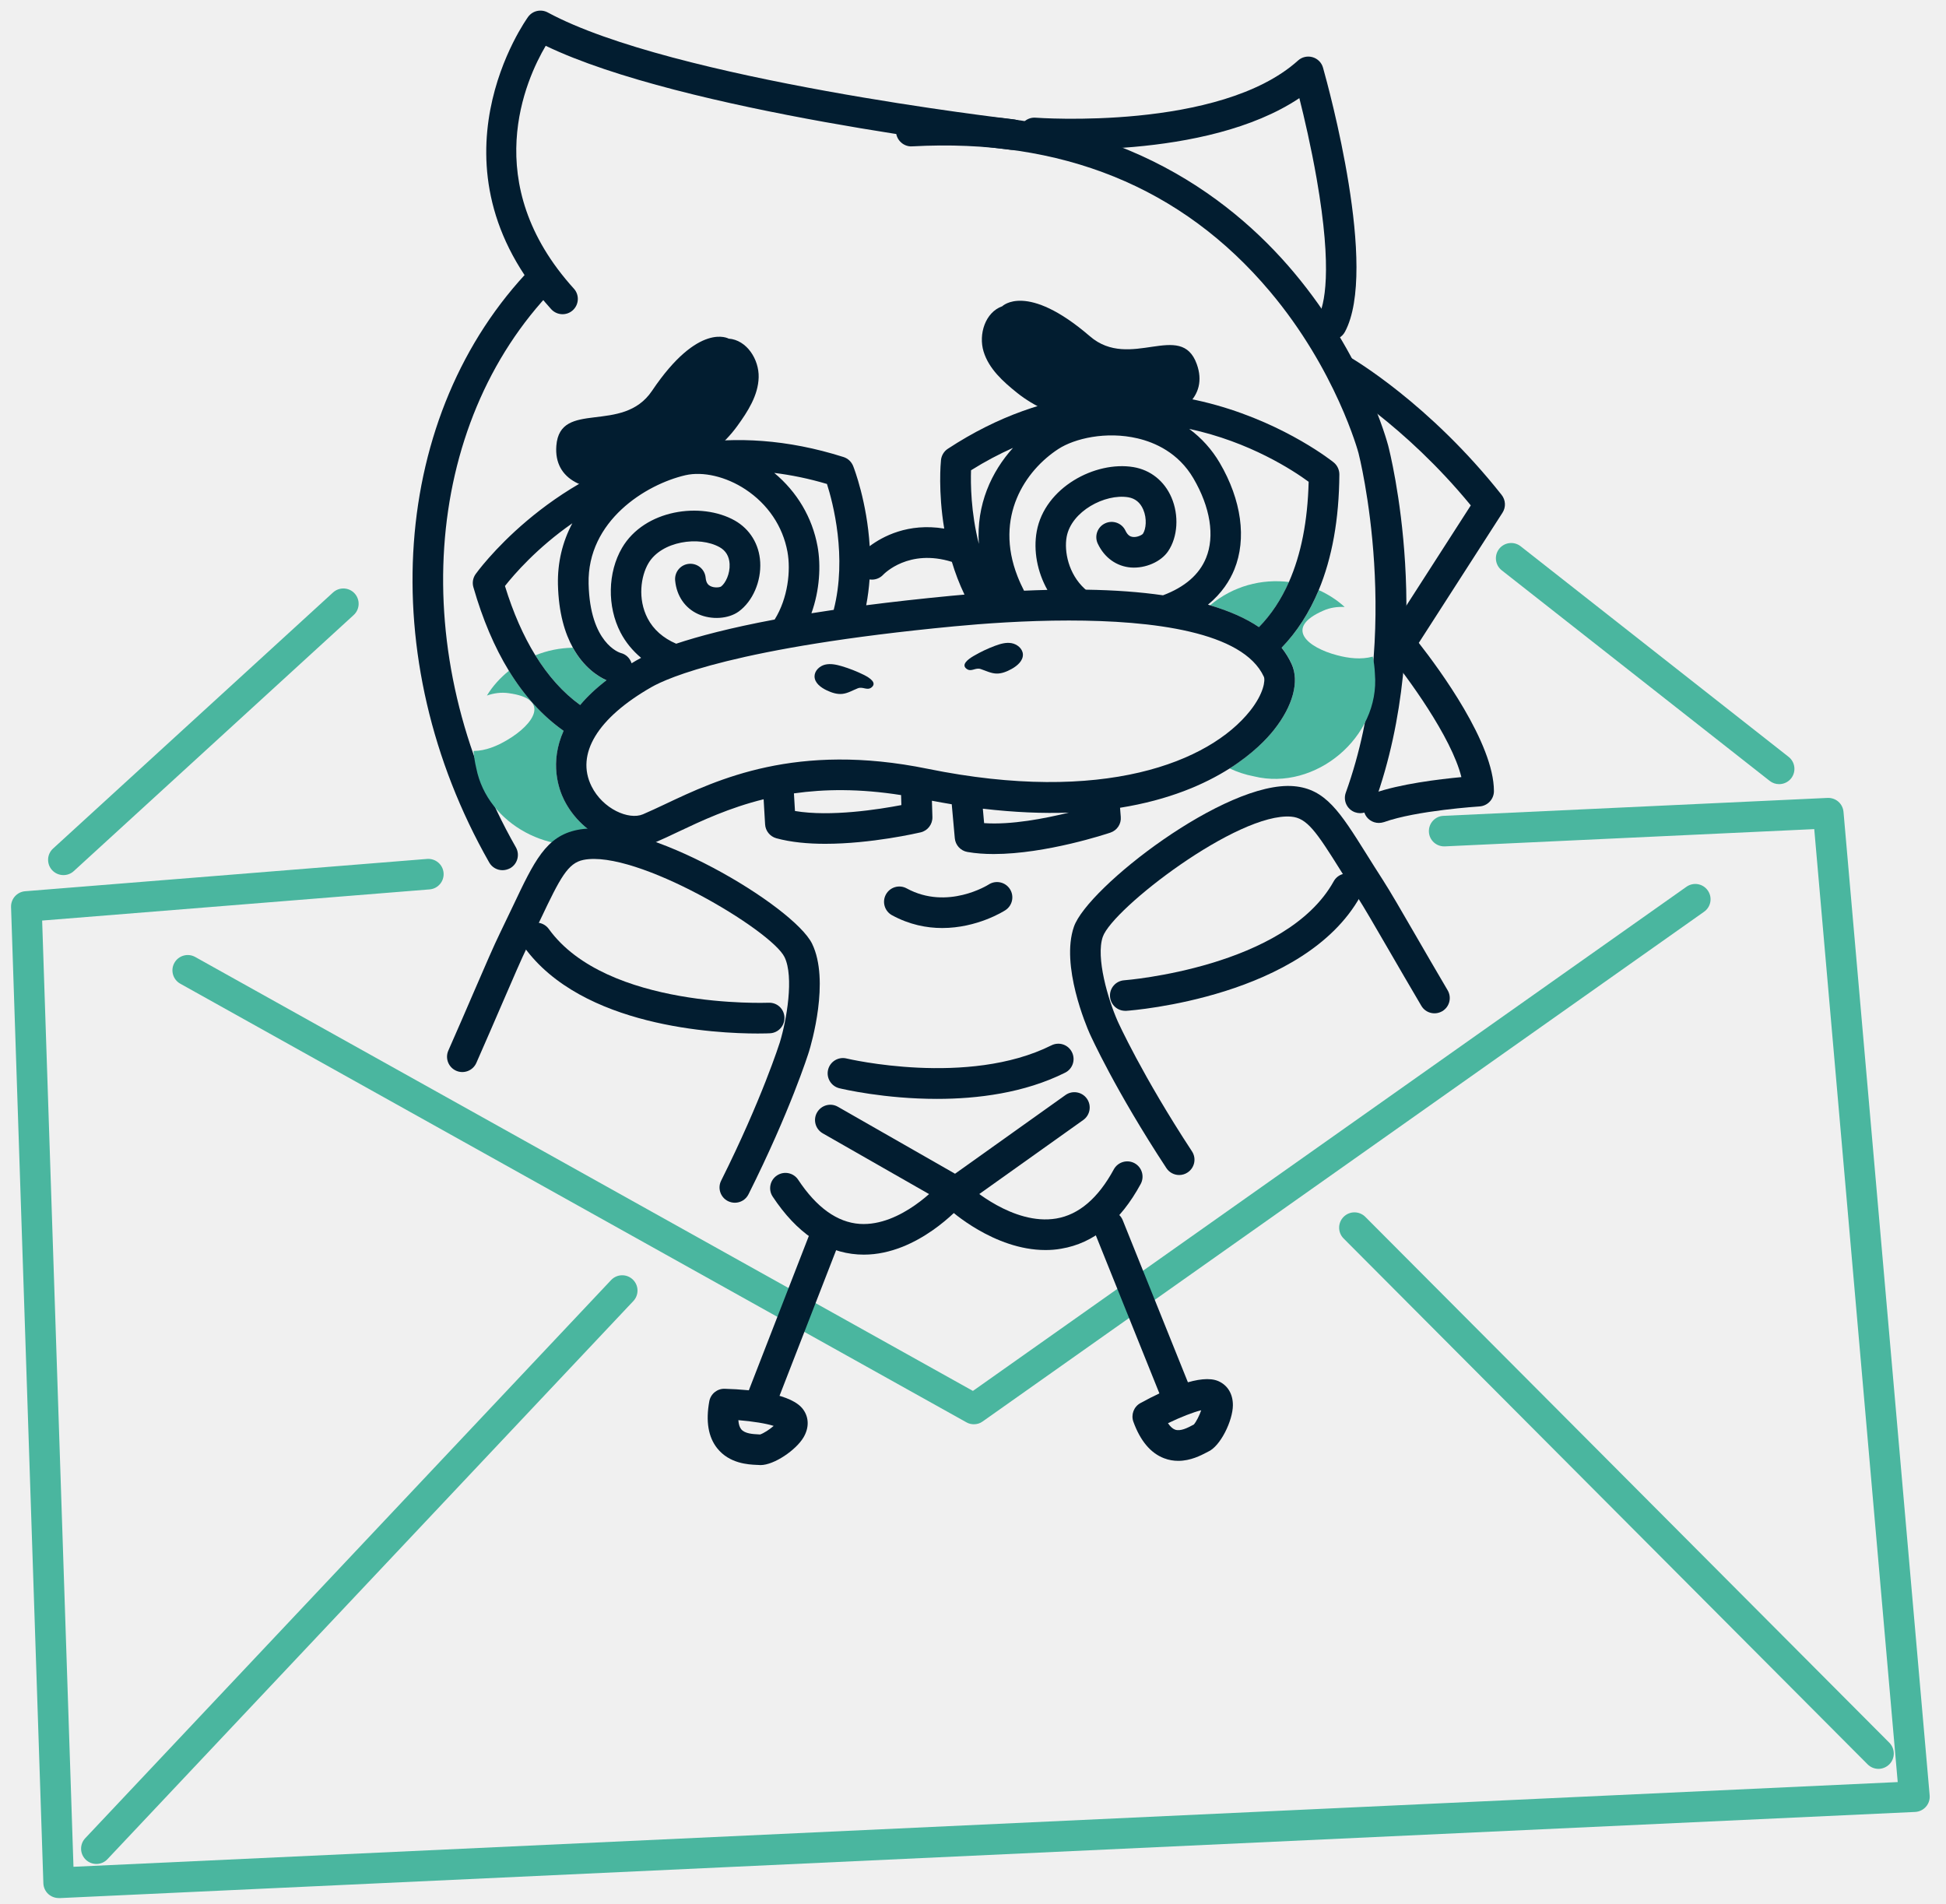
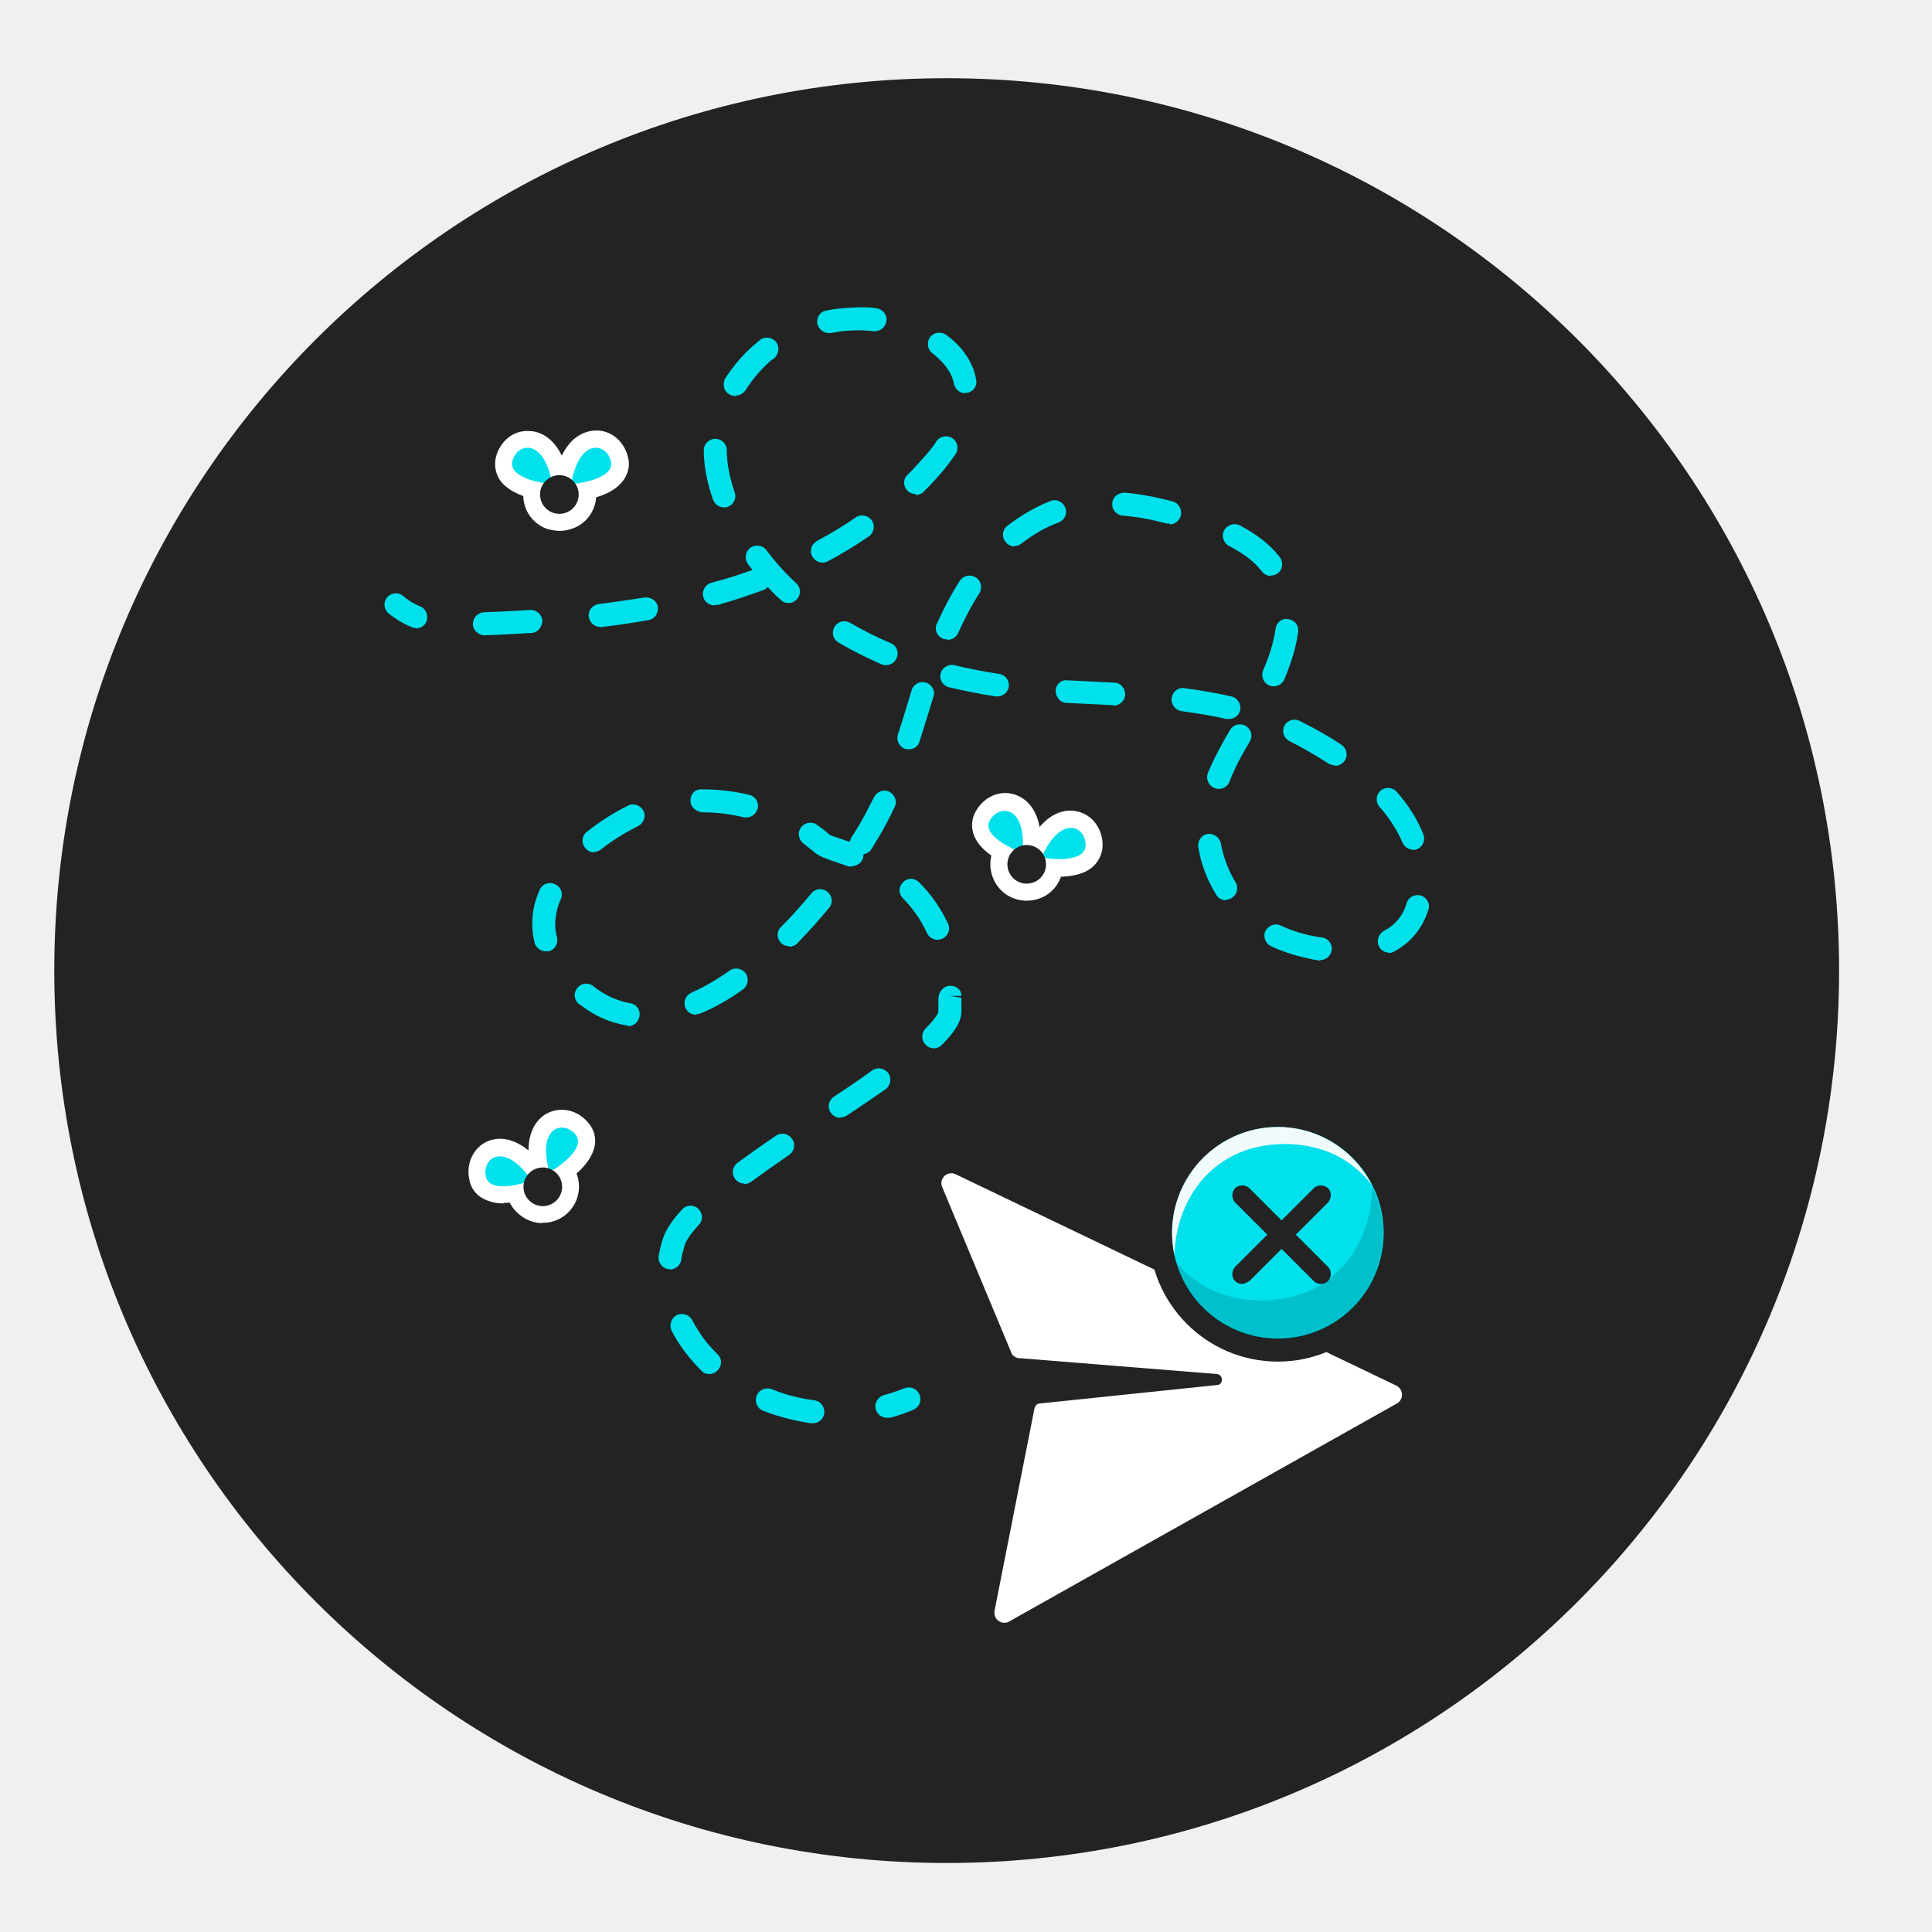
- <svg xmlns="http://www.w3.org/2000/svg" width="91" height="89" viewBox="0 0 91 89" fill="none">
-   <path d="M63.605 38.025C63.525 38.025 63.442 38.01 63.362 37.982C62.99 37.847 62.798 37.438 62.933 37.066C65.651 29.52 63.551 21.272 63.528 21.189C63.52 21.152 62.478 17.297 59.382 13.626C55.267 8.741 49.641 6.46 42.652 6.844C42.269 6.87 41.92 6.563 41.9 6.168C41.877 5.773 42.18 5.436 42.575 5.416C51.89 4.904 57.473 9.122 60.515 12.75C63.8 16.668 64.867 20.66 64.913 20.829C65.005 21.184 67.148 29.591 64.278 37.552C64.175 37.844 63.9 38.025 63.605 38.025Z" fill="#021D30" />
-   <path d="M23.498 40.692C23.249 40.692 23.009 40.563 22.877 40.331C17.437 30.776 18.255 19.335 24.863 12.51C25.138 12.227 25.59 12.218 25.876 12.493C26.159 12.768 26.168 13.22 25.893 13.506C19.726 19.876 18.997 30.616 24.125 39.624C24.319 39.968 24.199 40.406 23.856 40.6C23.738 40.66 23.618 40.692 23.498 40.692Z" fill="#021D30" />
-   <path d="M26.306 14.693C26.111 14.693 25.917 14.613 25.776 14.459C19.67 7.719 24.649 0.854 24.698 0.786C24.909 0.499 25.299 0.414 25.613 0.582C31.431 3.73 47.253 5.565 47.411 5.582C47.803 5.628 48.086 5.982 48.04 6.374C47.994 6.766 47.64 7.047 47.248 7.004C46.606 6.93 31.941 5.23 25.519 2.142C24.6 3.696 22.365 8.564 26.835 13.497C27.101 13.789 27.078 14.241 26.787 14.507C26.649 14.633 26.477 14.693 26.306 14.693Z" fill="#021D30" />
-   <path d="M30.492 18.273C29.107 20.334 26.185 18.665 26.016 20.846C25.767 24.091 32.057 23.253 34.475 19.924C34.97 19.241 35.454 18.491 35.477 17.647C35.5 16.802 34.916 15.895 34.074 15.835C34.074 15.835 32.675 15.028 30.492 18.273Z" fill="#021D30" />
-   <path d="M50.968 15.726C52.849 17.349 55.227 14.968 55.965 17.028C57.064 20.093 50.771 20.943 47.563 18.37C46.905 17.844 46.241 17.246 45.995 16.439C45.749 15.632 46.072 14.602 46.868 14.321C46.868 14.321 48.007 13.174 50.968 15.726Z" fill="#021D30" />
-   <path d="M26.378 37.401C26.132 36.906 25.685 35.669 26.358 34.176C25.371 33.477 24.518 32.539 23.8 31.366C23.396 31.692 23.041 32.078 22.769 32.525C23.093 32.413 23.433 32.364 23.777 32.413C25.797 32.679 24.947 33.878 23.731 34.596C23.253 34.883 22.712 35.111 22.145 35.117C22.166 35.377 22.206 35.647 22.271 35.918C22.795 38.577 25.857 40.142 28.338 39.284C27.534 38.92 26.804 38.259 26.378 37.401Z" fill="#4AB69F" />
-   <path d="M26.787 30.289C26.178 30.298 25.585 30.421 25.033 30.644C25.634 31.617 26.332 32.393 27.131 32.971C27.451 32.59 27.855 32.204 28.358 31.815C27.969 31.634 27.3 31.214 26.787 30.289Z" fill="#4AB69F" />
-   <path d="M64.294 31.508C64.283 31.228 64.249 30.959 64.194 30.704C63.651 30.853 63.067 30.784 62.529 30.641C61.164 30.286 60.016 29.368 61.882 28.555C62.2 28.412 62.54 28.366 62.881 28.383C62.52 28.054 62.108 27.791 61.667 27.593C61.233 28.638 60.657 29.537 59.933 30.286C60.119 30.524 60.277 30.776 60.4 31.045C60.772 31.855 60.466 33.005 59.581 34.121C59.249 34.542 58.588 35.24 57.498 35.932C57.85 36.098 58.231 36.227 58.64 36.304C61.507 37.008 64.546 34.47 64.294 31.508Z" fill="#4AB69F" />
-   <path d="M56.586 28.306C57.496 28.575 58.263 28.913 58.875 29.328C59.448 28.741 59.914 28.034 60.278 27.216C59.007 27.058 57.662 27.396 56.586 28.306Z" fill="#4AB69F" />
-   <path d="M59.579 34.124C60.463 33.008 60.772 31.858 60.397 31.048C60.274 30.779 60.117 30.527 59.931 30.289C60.655 29.54 61.23 28.638 61.665 27.597C62.292 26.088 62.618 24.283 62.632 22.185C62.632 21.971 62.538 21.765 62.372 21.627C62.289 21.558 53.815 14.756 44.323 20.986C44.143 21.103 44.026 21.298 44.003 21.513C43.991 21.621 43.865 22.981 44.154 24.718C42.463 24.44 41.264 25.093 40.669 25.539C40.543 23.476 39.942 21.905 39.896 21.793C39.816 21.593 39.653 21.438 39.447 21.372C36.788 20.528 34.402 20.425 32.31 20.749C32.112 20.763 31.918 20.786 31.729 20.832C31.62 20.857 31.509 20.889 31.397 20.92C25.553 22.222 22.28 26.79 22.237 26.852C22.114 27.03 22.076 27.253 22.137 27.459C22.569 28.964 23.124 30.267 23.796 31.365C24.515 32.539 25.37 33.48 26.355 34.175C25.685 35.669 26.129 36.906 26.375 37.401C26.801 38.259 27.531 38.92 28.335 39.281C28.77 39.475 29.225 39.584 29.669 39.584C30 39.584 30.324 39.524 30.624 39.398C30.968 39.252 31.331 39.08 31.715 38.897C32.813 38.377 34.101 37.773 35.709 37.375L35.778 38.548C35.795 38.854 36.007 39.115 36.302 39.198C36.992 39.387 37.787 39.458 38.588 39.458C40.743 39.458 42.924 38.952 43.05 38.923C43.382 38.846 43.611 38.545 43.602 38.205L43.579 37.444C43.894 37.504 44.203 37.558 44.506 37.609L44.649 39.198C44.678 39.518 44.918 39.782 45.236 39.839C45.622 39.907 46.04 39.936 46.469 39.936C48.919 39.936 51.786 38.983 51.927 38.934C52.239 38.829 52.439 38.528 52.41 38.199L52.376 37.773C54.671 37.406 56.328 36.677 57.495 35.938C58.586 35.246 59.247 34.545 59.579 34.124ZM61.196 22.529C61.15 24.366 60.841 25.931 60.274 27.213C59.911 28.034 59.444 28.741 58.872 29.325C58.26 28.91 57.492 28.572 56.583 28.303C56.551 28.295 56.522 28.283 56.488 28.275C57.143 27.737 57.515 27.136 57.721 26.629C58.305 25.196 58.056 23.381 57.038 21.644C56.666 21.012 56.185 20.48 55.61 20.056C58.443 20.66 60.486 22.008 61.196 22.529ZM49.497 20.992C50.244 20.508 51.721 20.151 53.2 20.5C54.001 20.689 55.103 21.166 55.807 22.368C56.597 23.716 56.814 25.073 56.399 26.088C56.082 26.87 55.401 27.456 54.385 27.837C53.315 27.682 52.113 27.594 50.776 27.574C50.759 27.559 50.739 27.545 50.722 27.531C49.964 26.835 49.755 25.785 49.88 25.101C50.101 23.908 51.672 23.075 52.759 23.253C53.083 23.307 53.32 23.499 53.46 23.825C53.644 24.251 53.592 24.744 53.443 24.964C53.398 25.015 53.177 25.138 52.962 25.107C52.865 25.093 52.739 25.047 52.628 24.812C52.459 24.454 52.032 24.306 51.675 24.474C51.317 24.643 51.165 25.07 51.337 25.427C51.649 26.083 52.216 26.486 52.888 26.538C53.566 26.586 54.293 26.269 54.625 25.776C55.077 25.107 55.14 24.097 54.78 23.261C54.448 22.491 53.801 21.976 53 21.842C51.22 21.547 48.856 22.792 48.481 24.844C48.315 25.751 48.51 26.75 48.979 27.585C48.621 27.594 48.258 27.605 47.886 27.622C47.783 27.419 47.68 27.202 47.583 26.953C46.492 24.171 47.935 22.005 49.497 20.992ZM45.408 21.991C46.069 21.576 46.724 21.232 47.371 20.943C46.366 22.056 45.648 23.596 45.774 25.433C45.396 23.951 45.388 22.597 45.408 21.991ZM40.663 27.096C40.7 27.102 40.737 27.104 40.775 27.104C40.966 27.104 41.158 27.027 41.298 26.878C41.35 26.824 42.497 25.645 44.512 26.274C44.664 26.781 44.858 27.296 45.102 27.805C44.898 27.823 44.695 27.84 44.489 27.86C43.027 28 41.705 28.149 40.506 28.303C40.583 27.897 40.634 27.494 40.663 27.096ZM38.671 22.631C38.949 23.504 39.621 26.046 38.986 28.518C38.626 28.57 38.276 28.624 37.944 28.678C38.331 27.599 38.394 26.449 38.231 25.55C37.984 24.197 37.272 23.001 36.205 22.114C36.994 22.211 37.816 22.377 38.671 22.631ZM32.052 22.222C32.874 22.034 33.95 22.285 34.857 22.883C35.907 23.576 36.605 24.612 36.823 25.799C36.986 26.686 36.846 27.974 36.225 28.97C34.13 29.362 32.653 29.757 31.62 30.101C31.014 29.84 30.558 29.442 30.284 28.916C29.809 28.003 29.969 26.944 30.318 26.346C30.93 25.299 32.693 25.05 33.655 25.59C33.941 25.751 34.098 26.014 34.118 26.369C34.144 26.83 33.927 27.276 33.712 27.433C33.652 27.465 33.406 27.505 33.211 27.402C33.125 27.356 33.02 27.27 32.997 27.01C32.959 26.618 32.613 26.329 32.215 26.366C31.823 26.403 31.534 26.752 31.572 27.147C31.64 27.868 32.035 28.441 32.653 28.718C33.271 28.996 34.064 28.944 34.545 28.595C35.197 28.12 35.601 27.19 35.549 26.283C35.501 25.447 35.066 24.741 34.359 24.34C32.785 23.456 30.141 23.822 29.088 25.619C28.415 26.77 28.387 28.361 29.016 29.574C29.256 30.035 29.583 30.43 29.98 30.762C29.897 30.805 29.823 30.845 29.76 30.882C29.683 30.927 29.611 30.971 29.534 31.016C29.462 30.784 29.279 30.596 29.027 30.535C28.967 30.518 27.588 30.083 27.525 27.299C27.454 24.36 30.195 22.652 32.052 22.222ZM27.13 32.968C26.332 32.393 25.634 31.614 25.033 30.641C24.472 29.731 23.997 28.652 23.613 27.402C24.04 26.861 25.107 25.622 26.764 24.469C26.297 25.344 26.069 26.312 26.091 27.333C26.123 28.661 26.412 29.608 26.79 30.287C27.302 31.211 27.971 31.634 28.361 31.809C27.854 32.201 27.448 32.587 27.13 32.968ZM37.175 37.924L37.126 37.1C38.548 36.897 40.194 36.874 42.137 37.18L42.151 37.647C41.107 37.847 38.84 38.205 37.175 37.924ZM46.02 38.491L45.96 37.816C47.442 37.99 48.779 38.042 49.983 37.999C48.856 38.276 47.288 38.58 46.02 38.491ZM43.379 35.95C37.24 34.696 33.546 36.448 31.102 37.604C30.73 37.778 30.381 37.944 30.063 38.079C29.408 38.356 28.189 37.833 27.66 36.765C26.916 35.263 27.937 33.575 30.467 32.129C31.202 31.709 34.393 30.264 44.627 29.288C45.96 29.162 47.923 29.016 49.983 29.016C53.881 29.016 58.128 29.531 59.101 31.646C59.172 31.8 59.109 32.416 58.46 33.237C56.548 35.644 51.583 37.621 43.379 35.95Z" fill="#021D30" />
-   <path d="M40.748 32.15C41.02 31.941 40.7 31.709 40.394 31.557C40.064 31.394 39.721 31.259 39.369 31.154C39.114 31.079 38.843 31.019 38.585 31.079C38.327 31.142 38.09 31.363 38.09 31.626C38.09 31.932 38.382 32.15 38.659 32.281C38.888 32.39 39.143 32.476 39.395 32.447C39.647 32.419 39.873 32.281 40.11 32.187C40.345 32.092 40.545 32.304 40.748 32.15Z" fill="#021D30" />
-   <path d="M45.217 31.288C44.931 31.099 45.234 30.845 45.532 30.673C45.85 30.487 46.182 30.329 46.525 30.201C46.774 30.109 47.04 30.029 47.301 30.075C47.561 30.121 47.813 30.324 47.833 30.587C47.853 30.893 47.575 31.131 47.309 31.28C47.086 31.403 46.84 31.506 46.588 31.497C46.333 31.486 46.099 31.365 45.858 31.285C45.618 31.205 45.429 31.428 45.217 31.288Z" fill="#021D30" />
-   <path d="M62.263 15.895C62.149 15.895 62.034 15.869 61.926 15.809C61.577 15.623 61.448 15.188 61.634 14.842C61.934 14.281 62.326 12.69 61.571 8.36C61.31 6.869 60.987 5.484 60.761 4.589C56.38 7.519 48.67 6.958 48.321 6.932C47.926 6.901 47.635 6.558 47.663 6.163C47.694 5.768 48.038 5.47 48.433 5.504C48.519 5.51 57.038 6.128 60.701 2.829C60.884 2.663 61.142 2.606 61.379 2.674C61.617 2.743 61.803 2.929 61.868 3.166C62.137 4.122 64.461 12.59 62.893 15.517C62.764 15.758 62.518 15.895 62.263 15.895Z" fill="#021D30" />
-   <path d="M64.477 38.482C64.185 38.482 63.908 38.302 63.805 38.01C63.67 37.638 63.865 37.229 64.237 37.094C65.444 36.66 67.302 36.436 68.338 36.339C67.88 34.468 65.779 31.614 64.912 30.561C64.715 30.321 64.695 29.98 64.864 29.72L68.778 23.633C65.665 19.841 62.408 17.936 62.377 17.918C62.033 17.721 61.916 17.283 62.113 16.943C62.311 16.599 62.749 16.482 63.089 16.679C63.241 16.765 66.835 18.86 70.221 23.144C70.409 23.384 70.427 23.716 70.261 23.974L66.346 30.063C67.31 31.294 69.86 34.754 69.86 36.994C69.86 37.372 69.565 37.684 69.188 37.71C69.159 37.713 66.24 37.899 64.723 38.442C64.64 38.468 64.557 38.482 64.477 38.482Z" fill="#021D30" />
-   <path d="M44.06 43.396C43.333 43.396 42.529 43.241 41.713 42.798C41.367 42.609 41.238 42.174 41.427 41.828C41.616 41.481 42.051 41.353 42.397 41.542C44.306 42.583 46.215 41.373 46.234 41.361C46.566 41.147 47.01 41.241 47.225 41.573C47.439 41.905 47.345 42.349 47.013 42.563C46.938 42.612 45.697 43.396 44.06 43.396Z" fill="#021D30" />
-   <path d="M2.743 88.756C2.563 88.756 2.391 88.687 2.257 88.567C2.117 88.438 2.034 88.255 2.028 88.066L0.517 42.414C0.505 42.034 0.795 41.707 1.175 41.676L19.973 40.165C20.368 40.136 20.712 40.428 20.743 40.82C20.775 41.215 20.48 41.559 20.088 41.59L1.971 43.047L3.436 87.294L88.742 83.333L84.839 38.771L67.566 39.578C67.171 39.595 66.836 39.292 66.819 38.897C66.802 38.502 67.105 38.167 67.5 38.15L85.46 37.312C85.852 37.297 86.172 37.581 86.207 37.964L90.236 83.954C90.253 84.149 90.19 84.341 90.061 84.487C89.933 84.632 89.75 84.721 89.555 84.73L2.78 88.759C2.766 88.756 2.755 88.756 2.743 88.756Z" fill="#4AB69F" />
-   <path d="M34.364 56.242C34.255 56.242 34.147 56.216 34.044 56.168C33.689 55.99 33.546 55.561 33.723 55.209C35.621 51.414 36.456 48.776 36.465 48.75C36.788 47.697 37.134 45.679 36.688 44.758C36.081 43.505 29.737 39.71 27.279 40.211C26.555 40.36 26.2 41.038 25.281 42.978C25.095 43.37 24.889 43.802 24.657 44.277C24.397 44.81 23.999 45.734 23.493 46.904C23.132 47.737 22.723 48.69 22.274 49.706C22.113 50.066 21.69 50.23 21.329 50.069C20.969 49.909 20.806 49.486 20.966 49.125C21.412 48.115 21.822 47.168 22.179 46.338C22.692 45.15 23.098 44.212 23.373 43.648C23.602 43.178 23.805 42.752 23.988 42.366C24.984 40.265 25.53 39.106 26.993 38.809C30.123 38.168 37.126 42.383 37.976 44.131C38.814 45.857 37.933 48.839 37.83 49.174C37.795 49.288 36.957 51.941 35.002 55.847C34.879 56.096 34.628 56.242 34.364 56.242Z" fill="#021D30" />
-   <path d="M35.432 48.329C33.492 48.329 27.21 48.029 24.503 44.277C24.272 43.957 24.346 43.51 24.664 43.279C24.984 43.047 25.431 43.121 25.662 43.439C28.367 47.19 35.861 46.89 35.936 46.89C36.339 46.87 36.666 47.176 36.683 47.571C36.7 47.966 36.397 48.301 36.002 48.318C35.956 48.321 35.753 48.329 35.432 48.329Z" fill="#021D30" />
-   <path d="M55.141 54.946C54.909 54.946 54.68 54.831 54.543 54.622C52.145 50.971 51.003 48.432 50.955 48.327C50.811 48.003 49.59 45.147 50.219 43.336C50.857 41.499 57.313 36.488 60.501 36.763C61.989 36.889 62.667 37.973 63.904 39.945C64.132 40.308 64.382 40.709 64.665 41.147C65.005 41.676 65.52 42.563 66.17 43.688C66.622 44.469 67.137 45.359 67.695 46.306C67.896 46.647 67.784 47.085 67.444 47.285C67.103 47.485 66.665 47.374 66.465 47.033C65.904 46.083 65.386 45.187 64.931 44.403C64.29 43.296 63.783 42.42 63.46 41.919C63.174 41.476 62.919 41.069 62.69 40.703C61.551 38.883 61.119 38.251 60.381 38.188C57.886 37.976 52.028 42.489 51.57 43.805C51.235 44.772 51.816 46.736 52.262 47.746C52.271 47.769 53.41 50.29 55.739 53.838C55.957 54.167 55.865 54.611 55.533 54.828C55.413 54.908 55.276 54.946 55.141 54.946Z" fill="#021D30" />
-   <path d="M52.62 47.268C52.248 47.268 51.936 46.982 51.907 46.604C51.879 46.209 52.176 45.869 52.568 45.84C52.643 45.834 60.126 45.245 62.367 41.213C62.558 40.866 62.993 40.743 63.34 40.935C63.686 41.127 63.809 41.562 63.617 41.908C60.999 46.618 53.009 47.245 52.671 47.268C52.654 47.268 52.637 47.268 52.62 47.268Z" fill="#021D30" />
-   <path d="M45.542 66.601C45.421 66.601 45.301 66.573 45.192 66.51L8.431 46C8.085 45.808 7.962 45.37 8.154 45.027C8.346 44.681 8.783 44.558 9.127 44.749L45.496 65.042L78.863 41.467C79.186 41.238 79.633 41.316 79.859 41.639C80.088 41.962 80.01 42.409 79.687 42.635L45.951 66.47C45.834 66.558 45.688 66.601 45.542 66.601Z" fill="#4AB69F" />
-   <path d="M4.507 87.162C4.329 87.162 4.155 87.097 4.017 86.968C3.728 86.696 3.717 86.244 3.986 85.958L28.576 59.859C28.848 59.57 29.3 59.559 29.586 59.828C29.875 60.099 29.887 60.552 29.618 60.838L5.027 86.936C4.887 87.088 4.696 87.162 4.507 87.162Z" fill="#4AB69F" />
-   <path d="M87.841 82.715C87.658 82.715 87.475 82.644 87.334 82.503L62.83 57.913C62.552 57.633 62.552 57.18 62.833 56.9C63.113 56.622 63.565 56.622 63.846 56.903L88.35 81.493C88.628 81.774 88.628 82.226 88.347 82.506C88.204 82.644 88.021 82.715 87.841 82.715Z" fill="#4AB69F" />
-   <path d="M43.817 51.386C41.35 51.386 39.39 50.922 39.249 50.888C38.866 50.793 38.631 50.407 38.723 50.024C38.815 49.64 39.204 49.403 39.587 49.497C39.644 49.511 45.262 50.834 49.168 48.882C49.523 48.704 49.952 48.847 50.127 49.202C50.304 49.557 50.161 49.986 49.806 50.161C47.906 51.111 45.711 51.386 43.817 51.386Z" fill="#021D30" />
-   <path d="M44.703 56.448C44.58 56.448 44.46 56.416 44.349 56.354L38.474 52.997C38.13 52.799 38.01 52.364 38.207 52.021C38.405 51.678 38.84 51.557 39.183 51.755L44.66 54.886L49.826 51.205C50.146 50.977 50.596 51.051 50.825 51.374C51.053 51.695 50.979 52.144 50.656 52.373L45.118 56.316C44.995 56.402 44.849 56.448 44.703 56.448Z" fill="#021D30" />
-   <path d="M40.396 58.669C40.305 58.669 40.21 58.666 40.116 58.66C38.594 58.56 37.254 57.65 36.133 55.956C35.915 55.627 36.004 55.183 36.336 54.965C36.665 54.748 37.108 54.837 37.326 55.169C38.184 56.465 39.152 57.16 40.205 57.232C42.139 57.358 43.893 55.406 43.913 55.386C44.174 55.089 44.626 55.06 44.924 55.32C45.221 55.581 45.253 56.03 44.992 56.328C44.904 56.425 42.917 58.669 40.396 58.669Z" fill="#021D30" />
-   <path d="M48.89 58.454C46.484 58.454 44.441 56.594 44.346 56.508C44.057 56.239 44.037 55.787 44.306 55.498C44.575 55.209 45.024 55.189 45.316 55.455C45.336 55.475 47.377 57.321 49.394 56.98C50.447 56.803 51.354 56.03 52.084 54.682C52.273 54.336 52.708 54.207 53.054 54.393C53.401 54.582 53.529 55.014 53.343 55.363C52.39 57.12 51.14 58.139 49.626 58.391C49.377 58.437 49.131 58.454 48.89 58.454Z" fill="#021D30" />
-   <path d="M35.642 66.097C35.556 66.097 35.467 66.083 35.381 66.049C35.012 65.906 34.832 65.491 34.975 65.122L37.911 57.57C38.054 57.2 38.469 57.017 38.838 57.163C39.207 57.306 39.388 57.721 39.244 58.09L36.308 65.642C36.197 65.926 35.928 66.097 35.642 66.097Z" fill="#021D30" />
-   <path d="M54.943 65.763C54.66 65.763 54.391 65.594 54.279 65.314L51.174 57.593C51.026 57.226 51.206 56.809 51.572 56.663C51.938 56.514 52.356 56.694 52.502 57.06L55.607 64.781C55.756 65.147 55.576 65.565 55.209 65.711C55.123 65.746 55.032 65.763 54.943 65.763Z" fill="#021D30" />
-   <path d="M2.966 40.921C2.771 40.921 2.579 40.843 2.436 40.689C2.17 40.397 2.19 39.945 2.482 39.679L15.574 27.705C15.866 27.439 16.318 27.459 16.584 27.751C16.85 28.043 16.83 28.495 16.538 28.761L3.449 40.735C3.312 40.861 3.14 40.921 2.966 40.921Z" fill="#4AB69F" />
-   <path d="M83.197 36.668C83.042 36.668 82.887 36.619 82.756 36.516L70.225 26.669C69.915 26.426 69.861 25.977 70.104 25.665C70.348 25.356 70.797 25.301 71.109 25.544L83.64 35.392C83.949 35.635 84.003 36.084 83.76 36.396C83.617 36.576 83.408 36.668 83.197 36.668Z" fill="#4AB69F" />
-   <path d="M35.561 68.51C35.527 68.51 35.495 68.507 35.464 68.504C35.447 68.501 35.418 68.501 35.384 68.501C35.003 68.484 34.11 68.444 33.538 67.723C33.12 67.199 32.997 66.458 33.169 65.525C33.232 65.179 33.544 64.927 33.896 64.942C35.283 64.984 37.044 65.188 37.561 65.912C37.836 66.295 37.839 66.773 37.57 67.222C37.221 67.806 36.202 68.51 35.561 68.51ZM34.528 66.409C34.539 66.596 34.585 66.739 34.66 66.833C34.828 67.045 35.232 67.062 35.45 67.073C35.484 67.076 35.515 67.076 35.544 67.079C35.71 67.025 35.993 66.842 36.179 66.678C35.822 66.564 35.201 66.464 34.528 66.409Z" fill="#021D30" />
-   <path d="M55.1 68.312C54.886 68.312 54.66 68.278 54.431 68.189C53.804 67.949 53.323 67.374 53 66.484C52.88 66.152 53.02 65.78 53.329 65.611C54.545 64.944 56.168 64.226 56.98 64.587C57.41 64.778 57.656 65.188 57.653 65.711C57.65 66.427 57.072 67.634 56.488 67.886C56.471 67.895 56.448 67.906 56.417 67.923C56.168 68.052 55.681 68.312 55.1 68.312ZM54.617 66.552C54.723 66.707 54.831 66.807 54.943 66.85C55.195 66.947 55.552 66.758 55.744 66.656C55.776 66.638 55.801 66.624 55.827 66.613C55.942 66.481 56.093 66.18 56.171 65.946C55.81 66.032 55.221 66.261 54.617 66.552Z" fill="#021D30" />
+ <svg xmlns="http://www.w3.org/2000/svg" width="42" height="42" fill="none" viewBox="0 0 42 42">
+   <path fill="#232323" d="M20.58 40.5c10.715 0 19.4-8.686 19.4-19.4 0-10.714-8.685-19.4-19.4-19.4-10.714 0-19.4 8.686-19.4 19.4 0 10.714 8.686 19.4 19.4 19.4Z" />
+   <path fill="#fff" d="m22.1 29.52 4.35.35c.15.01.15.24 0 .24l-3.84.4c-.06 0-.1.04-.12.1l-.87 4.41c-.03.17.14.31.3.24l8.43-4.74a.22.22 0 0 0 0-.4l-9.59-4.6a.216.216 0 0 0-.28.28L22 29.44s.06.07.1.07v.01Z" />
+   <path fill="#00E1EC" d="M9.03 13.65s-.06 0-.09-.02c-.19-.08-.35-.18-.5-.3a.251.251 0 0 1-.02-.35c.09-.1.25-.11.35-.02.1.09.22.16.36.22.13.05.19.2.14.33-.04.1-.13.15-.23.15l-.01-.01Zm8.63 17.29h-.03c-.35-.05-.7-.14-1.04-.27a.254.254 0 0 1-.14-.33c.05-.13.2-.19.33-.14.29.12.6.2.92.24.14.02.23.14.22.28-.02.13-.12.22-.25.22h-.01Zm-2.24-1.07c-.06 0-.13-.02-.17-.07-.27-.27-.49-.56-.65-.87a.263.263 0 0 1 .11-.34.26.26 0 0 1 .34.11c.14.27.32.52.55.74.1.1.1.25 0 .35a.25.25 0 0 1-.18.08Zm-.85-2.28h-.04a.251.251 0 0 1-.21-.29c.02-.12.05-.25.09-.37.06-.19.2-.4.42-.64.09-.1.25-.11.35-.01.1.09.11.25.01.35-.21.23-.29.37-.31.46-.03.1-.06.2-.07.3-.02.12-.13.21-.25.21l.01-.01Zm1.61-1.86c-.08 0-.15-.04-.2-.1a.253.253 0 0 1 .05-.35c.26-.19.54-.39.84-.59.11-.08.27-.05.35.07.08.11.05.27-.07.35-.29.2-.56.39-.82.58a.27.27 0 0 1-.15.05v-.01Zm2.09-1.43a.26.26 0 0 1-.21-.11.248.248 0 0 1 .07-.35c.29-.19.57-.38.83-.57.11-.08.27-.05.35.06.08.11.05.27-.06.35-.26.18-.55.38-.84.57a.23.23 0 0 1-.14.04v.01Zm2.03-1.51a.25.25 0 0 1-.18-.08.25.25 0 0 1 0-.35c.27-.27.28-.37.28-.37v-.28c0-.14.11-.28.25-.28s.25.08.25.22h-.25l.25.04v.32c-.01.21-.15.43-.43.71-.05.05-.11.07-.17.07Zm-6.65-.5h-.04c-.35-.06-.67-.2-.96-.42l-.06-.04a.243.243 0 0 1-.04-.35c.08-.11.24-.13.35-.04l.05.04c.23.17.48.28.75.33.14.02.23.15.2.29-.02.12-.13.21-.25.21v-.02Zm1.48-.23c-.1 0-.19-.06-.23-.15-.05-.13 0-.27.13-.33.27-.12.55-.28.83-.48.11-.08.27-.05.35.06.08.11.05.27-.06.35-.31.22-.62.4-.92.52-.03.01-.07.02-.1.02v.01Zm13.58-1.18h-.04c-.37-.06-.74-.17-1.04-.31-.12-.06-.18-.21-.12-.33.06-.12.21-.18.33-.12.25.12.58.22.9.26.14.02.23.15.21.28-.02.12-.12.21-.25.21l.01.01Zm1.49-.17c-.09 0-.18-.05-.22-.13a.26.26 0 0 1 .1-.34c.25-.13.42-.33.5-.61.04-.13.18-.2.31-.16.13.04.21.18.16.31-.13.41-.38.71-.75.91-.04.02-.08.03-.12.03l.02-.01Zm-18.34-.03c-.11 0-.21-.08-.24-.19-.03-.13-.05-.27-.05-.4 0-.25.05-.5.16-.74.05-.13.2-.19.33-.13.13.05.19.2.13.33-.08.18-.12.37-.12.54 0 .1.01.19.04.29.03.13-.05.27-.18.3h-.07Zm5.3-.11c-.06 0-.13-.02-.18-.07-.1-.1-.1-.26 0-.35.23-.23.45-.48.66-.73.09-.11.25-.12.35-.03.11.09.12.25.03.35-.22.27-.46.53-.69.77-.05.05-.11.07-.18.07l.01-.01Zm3.22-.14c-.1 0-.19-.06-.23-.15-.13-.28-.3-.53-.52-.75-.1-.1-.1-.25 0-.35.1-.1.25-.1.35 0 .26.26.47.56.63.9.06.13 0 .27-.13.33-.03.01-.07.02-.1.02Zm6.27-.86c-.08 0-.17-.04-.21-.12-.2-.32-.33-.67-.39-1.03-.02-.14.07-.27.2-.29.13-.02.26.07.29.2.05.29.16.59.32.85.07.12.03.27-.08.34-.04.02-.08.04-.13.04v.01Zm-8.14-.73s-.06 0-.08-.01a7.71 7.71 0 0 1-.26-.09c-.21-.07-.35-.12-.45-.2-.08-.07-.16-.13-.25-.2a.255.255 0 0 1-.06-.35c.08-.11.24-.14.35-.06.1.07.19.14.28.22.03.02.17.06.28.1.05.02.1.03.16.05 0-.04.02-.08.04-.11.11-.17.21-.34.3-.51.06-.12.12-.23.18-.35.06-.12.21-.18.33-.12.12.06.18.21.12.33-.06.13-.12.25-.19.38-.09.17-.2.35-.31.53-.04.07-.11.11-.18.12 0 .03 0 .06-.01.09a.26.26 0 0 1-.24.17l-.01.01Zm-5.59-.31c-.07 0-.15-.03-.2-.1a.243.243 0 0 1 .04-.35c.28-.22.59-.42.9-.57.12-.06.27 0 .33.12s0 .27-.12.33c-.28.14-.56.31-.81.51-.05.04-.1.05-.15.05l.01.01Zm17.8-.06c-.1 0-.19-.06-.23-.15-.11-.26-.28-.53-.5-.78-.09-.1-.08-.26.02-.35.1-.09.26-.08.35.02.26.29.45.6.58.92.05.13 0 .27-.13.33-.03.01-.07.02-.1.02l.01-.01Zm-14.48-.7h-.06c-.29-.07-.59-.11-.89-.11-.14 0-.28-.11-.28-.25s.09-.25.22-.25h.05c.34 0 .68.04 1.01.12.13.03.22.17.18.3-.03.11-.13.19-.24.19h.01Zm10.25-.62s-.06 0-.09-.02a.254.254 0 0 1-.14-.33c.14-.34.32-.66.48-.93.07-.12.22-.16.34-.09.12.07.16.22.09.34-.15.25-.32.55-.44.87-.04.1-.13.16-.23.16h-.01Zm2.53-.51s-.09-.01-.14-.04c-.26-.17-.55-.34-.85-.49a.248.248 0 0 1-.11-.33c.06-.12.21-.17.33-.11.32.16.63.33.91.52.12.08.15.23.07.35a.26.26 0 0 1-.21.11v-.01Zm-9.26-.35s-.05 0-.08-.01c-.13-.04-.2-.18-.16-.32.07-.2.13-.4.19-.6l.11-.36c.04-.13.18-.2.31-.16.13.04.21.18.16.31l-.11.36c-.06.2-.13.41-.19.61-.03.11-.13.17-.24.17h.01Zm6.96-.66h-.06c-.29-.07-.61-.12-.97-.17a.256.256 0 0 1-.22-.28c.02-.14.13-.24.28-.22.38.05.71.11 1.02.18.13.03.22.17.19.3-.03.12-.13.19-.24.19Zm-2.51-.3h-.01l-1.01-.05c-.14 0-.24-.13-.24-.26 0-.14.12-.25.26-.23l1.01.05c.14 0 .24.12.24.26 0 .13-.12.24-.25.24v-.01Zm-2.52-.19h-.04c-.34-.05-.68-.12-1.02-.2-.13-.03-.22-.17-.18-.3.03-.13.17-.21.3-.18.32.08.64.14.97.19.14.02.23.15.21.28-.02.12-.12.21-.25.21h.01Zm6-.22s-.07 0-.1-.02a.253.253 0 0 1-.13-.33c.14-.32.23-.62.27-.9.02-.14.14-.24.28-.21.14.02.23.14.21.28-.04.32-.15.67-.3 1.03-.04.09-.13.15-.23.15Zm-8.43-.46s-.07 0-.1-.02c-.32-.14-.64-.3-.93-.47a.247.247 0 0 1-.09-.34c.07-.12.22-.16.34-.09.28.16.57.31.88.44.13.05.19.2.13.33-.04.09-.13.15-.23.15Zm1.33-.56s-.07 0-.1-.02a.24.24 0 0 1-.12-.33c.15-.33.32-.65.49-.92.08-.12.23-.15.35-.08.12.07.15.23.08.35-.17.26-.32.55-.46.86-.04.09-.13.15-.23.15l-.01-.01Zm-10.06-.09c-.13 0-.25-.11-.25-.24 0-.14.1-.25.24-.26.33-.01.67-.03 1-.05.14-.01.26.1.27.23 0 .14-.1.26-.23.27-.34.02-.68.04-1.02.05h-.01Zm2.52-.18c-.12 0-.23-.09-.25-.22-.02-.14.08-.26.22-.28.33-.04.66-.09.99-.14.13-.02.27.07.29.2.02.14-.07.27-.2.29-.34.06-.67.11-1.01.15h-.04Zm2.48-.47c-.11 0-.21-.07-.24-.18-.04-.13.04-.27.17-.31.1-.03.19-.05.29-.08.21-.06.41-.13.61-.2-.03-.04-.07-.08-.1-.13a.253.253 0 0 1 .05-.35c.11-.08.27-.06.35.05.19.25.41.5.65.72.1.09.11.25.01.35-.09.1-.25.11-.35.01-.1-.09-.19-.18-.28-.28-.03.03-.06.06-.1.07-.23.08-.45.16-.68.23l-.3.09h-.07l-.01.01Zm12.1-.64c-.07 0-.15-.03-.2-.1-.16-.21-.4-.39-.71-.55a.257.257 0 0 1-.11-.34c.07-.12.22-.17.34-.11.38.2.66.42.87.69.08.11.07.27-.04.35-.05.04-.1.05-.15.05v.01Zm-9.75-.29a.26.26 0 0 1-.22-.13c-.07-.12-.02-.27.1-.34.3-.16.58-.33.84-.51.11-.08.27-.05.35.06.08.11.05.27-.06.35-.28.19-.57.37-.89.54-.04.02-.08.03-.12.03Zm4.18-.35c-.07 0-.15-.03-.2-.1a.243.243 0 0 1 .04-.35c.3-.23.61-.41.94-.54.13-.05.27.02.32.15.05.13-.02.27-.15.32-.28.1-.55.26-.81.46-.05.04-.1.05-.16.05l.02.01Zm3.36-.5h-.06c-.34-.09-.66-.15-.95-.17a.248.248 0 0 1-.23-.27c.01-.14.13-.23.27-.23.33.03.66.09 1.04.19.13.03.21.17.18.31-.03.11-.13.19-.24.19l-.01-.02Zm-9.68-.35c-.1 0-.2-.06-.24-.17-.13-.37-.2-.73-.2-1.07 0-.14.11-.25.25-.25s.25.11.25.25c0 .28.06.59.17.91.05.13-.02.27-.15.32-.03.01-.06.01-.08.01Zm4.17-.29c-.06 0-.13-.02-.18-.07-.1-.1-.1-.26 0-.35.15-.14.28-.3.42-.45.07-.09.15-.18.21-.28.08-.11.23-.14.35-.06.11.08.14.23.06.35-.08.11-.16.22-.24.32-.14.17-.29.33-.45.49-.05.05-.11.07-.18.07l.01-.02Zm-3.93-2.13s-.09-.01-.13-.04c-.12-.07-.15-.23-.08-.35.2-.31.44-.58.73-.81.1-.1.25-.09.35 0 .1.1.09.26 0 .36a.18.18 0 0 1-.07.05c-.2.17-.41.4-.57.66-.05.07-.13.12-.21.12l-.02.01Zm5.01-.06c-.12 0-.22-.08-.25-.2a.864.864 0 0 0-.07-.21c-.08-.16-.21-.31-.4-.46a.253.253 0 0 1-.05-.35c.08-.11.24-.13.35-.05.26.19.44.41.55.65.05.1.08.21.1.32.03.14-.06.27-.2.29h-.05l.02.01Zm-2.97-1.31c-.12 0-.22-.08-.25-.2-.03-.14.06-.27.2-.29.23-.05.47-.06.7-.07.13 0 .25 0 .38.02.14.02.24.14.22.28-.02.14-.14.23-.28.22a2.88 2.88 0 0 0-.92.04h-.05Zm1.26 23.58c-.11 0-.21-.07-.24-.18-.04-.13.04-.27.17-.31.15-.04.3-.09.45-.15.13-.05.27 0 .33.14.05.13 0 .27-.14.33-.17.07-.34.13-.5.17h-.07Z" />
+   <path fill="#232323" d="M27.78 29.6c-1.55 0-2.8-1.26-2.8-2.8 0-1.54 1.26-2.8 2.8-2.8 1.54 0 2.8 1.26 2.8 2.8 0 1.54-1.26 2.8-2.8 2.8Zm0-4.6c-.99 0-1.8.81-1.8 1.8s.81 1.8 1.8 1.8 1.8-.81 1.8-1.8-.81-1.8-1.8-1.8Z" />
+   <path fill="#00E1EC" d="M27.78 29.1a2.3 2.3 0 1 0 0-4.6 2.3 2.3 0 0 0 0 4.6Z" />
+   <path fill="#F1FBFC" d="M27.93 24.87c.87 0 1.49.37 1.89.89a2.285 2.285 0 0 0-2.04-1.26 2.3 2.3 0 0 0-2.25 2.78c.04-1.22.84-2.41 2.41-2.41h-.01Z" />
+   <path fill="#05DBDB" d="M29.83 25.78c0 1.25-.81 2.49-2.41 2.49-.83 0-1.44-.34-1.85-.83.28.96 1.15 1.67 2.2 1.67a2.3 2.3 0 0 0 2.3-2.3c0-.37-.09-.71-.25-1.02l.01-.01Z" style="mix-blend-mode:multiply" />
+   <path fill="#232323" d="M27 27.91c-.06 0-.11-.02-.15-.06-.08-.08-.08-.22 0-.31l1.71-1.71a.23.23 0 0 1 .31 0c.08.08.08.22 0 .31l-1.71 1.71s-.1.06-.15.06H27Z" />
+   <path fill="#232323" d="M28.71 27.91c-.06 0-.11-.02-.15-.06l-1.71-1.71a.23.23 0 0 1 0-.31.23.23 0 0 1 .31 0l1.71 1.71c.08.08.08.22 0 .31a.22.22 0 0 1-.15.06h-.01Z" />
+   <path fill="#fff" d="M22.24 18.88h-.03c-.03 0-.06 0-.09-.02-.04 0-.09 0-.13-.03-.16-.06-.68-.29-.82-.68a.608.608 0 0 1 .04-.51c.18-.32.52-.47.84-.37.2.06.65.3.57 1.27-.02.2-.18.35-.37.35l-.01-.01Z" />
+   <path fill="#fff" d="M23.01 19.05c-.13 0-.25-.01-.31-.02-.05 0-.09-.02-.13-.04-.03 0-.06-.02-.09-.03a.372.372 0 0 1-.18-.5c.41-.88.92-.87 1.12-.82.32.07.55.37.55.73 0 .18-.08.35-.21.47-.2.18-.51.22-.75.22v-.01Z" />
+   <path fill="#fff" d="M22.32 19.58c-.15 0-.3-.04-.44-.13a.8.8 0 0 1-.22-1.1c.25-.36.74-.46 1.1-.22a.8.8 0 0 1 .22 1.1c-.15.23-.4.35-.66.35Zm-10.44-8.69h-.04c-.17-.02-.73-.11-.97-.45a.635.635 0 0 1-.09-.5c.09-.35.38-.59.72-.57.21 0 .71.13.88 1.08.04.2-.1.4-.3.44h-.1c-.03 0-.06.01-.09.01l-.01-.01Z" />
+   <path fill="#fff" d="M12.54 10.89s-.06 0-.09-.01h-.1a.377.377 0 0 1-.3-.44c.17-.95.67-1.07.88-1.08.34-.02.63.22.72.57.05.18.01.35-.09.5-.24.35-.8.44-.97.45h-.04l-.01.01Z" />
+   <path fill="#fff" d="M12.16 11.54c-.09 0-.18-.02-.26-.04a.773.773 0 0 1-.45-.4.806.806 0 0 1 .37-1.06c.19-.09.41-.11.61-.04.41.14.63.6.49 1.01-.07.2-.21.36-.4.45-.11.05-.23.08-.34.08h-.02Zm-1.21 14.62a.92.92 0 0 1-.46-.11.579.579 0 0 1-.29-.42c-.07-.35.1-.69.4-.82.19-.08.69-.18 1.25.6.12.17.08.4-.09.52a.3.3 0 0 1-.08.04c-.04.03-.08.05-.12.07-.1.03-.35.11-.61.11v.01Z" />
+   <path fill="#fff" d="M11.93 25.83c-.17 0-.32-.11-.36-.28-.25-.93.15-1.26.33-1.35.3-.15.66-.07.89.21.12.14.17.31.14.49-.07.41-.54.74-.68.82-.04.03-.08.04-.13.05-.03.02-.06.03-.09.04-.03 0-.07.01-.1.01v.01Z" />
+   <path fill="#fff" d="M11.8 26.59c-.18 0-.35-.06-.5-.18a.748.748 0 0 1-.29-.53c-.05-.43.27-.83.7-.87.21-.03.42.04.58.17a.788.788 0 0 1-.41 1.4h-.09l.01.01Zm0-.84.05.04s-.02-.04-.04-.04h-.01Z" />
+   <path fill="#00E1EC" d="M22.11 18.49s-.79-.31-.59-.66c.2-.35.79-.32.71.68m.53.15s.84.12.84-.29-.53-.67-.95.25" />
+   <path fill="#232323" d="M22.32 19.21a.42.42 0 1 0 0-.84.42.42 0 0 0 0 .84Z" />
+   <path fill="#00E1EC" d="M11.88 10.51s-.84-.1-.74-.49c.1-.39.68-.51.86.48m.54.01s.84-.1.74-.49c-.1-.39-.68-.51-.86.48" />
+   <path fill="#232323" d="M12.16 11.17a.42.42 0 1 0 0-.84.42.42 0 0 0 0 .84Z" />
+   <path fill="#00E1EC" d="M11.44 25.7s-.8.27-.88-.13c-.08-.4.4-.76.98.07m.51-.22s.72-.45.46-.76c-.26-.31-.84-.17-.57.8" />
+   <path fill="#232323" d="M11.8 26.22a.42.42 0 1 0 0-.84.42.42 0 0 0 0 .84Z" />
</svg>
